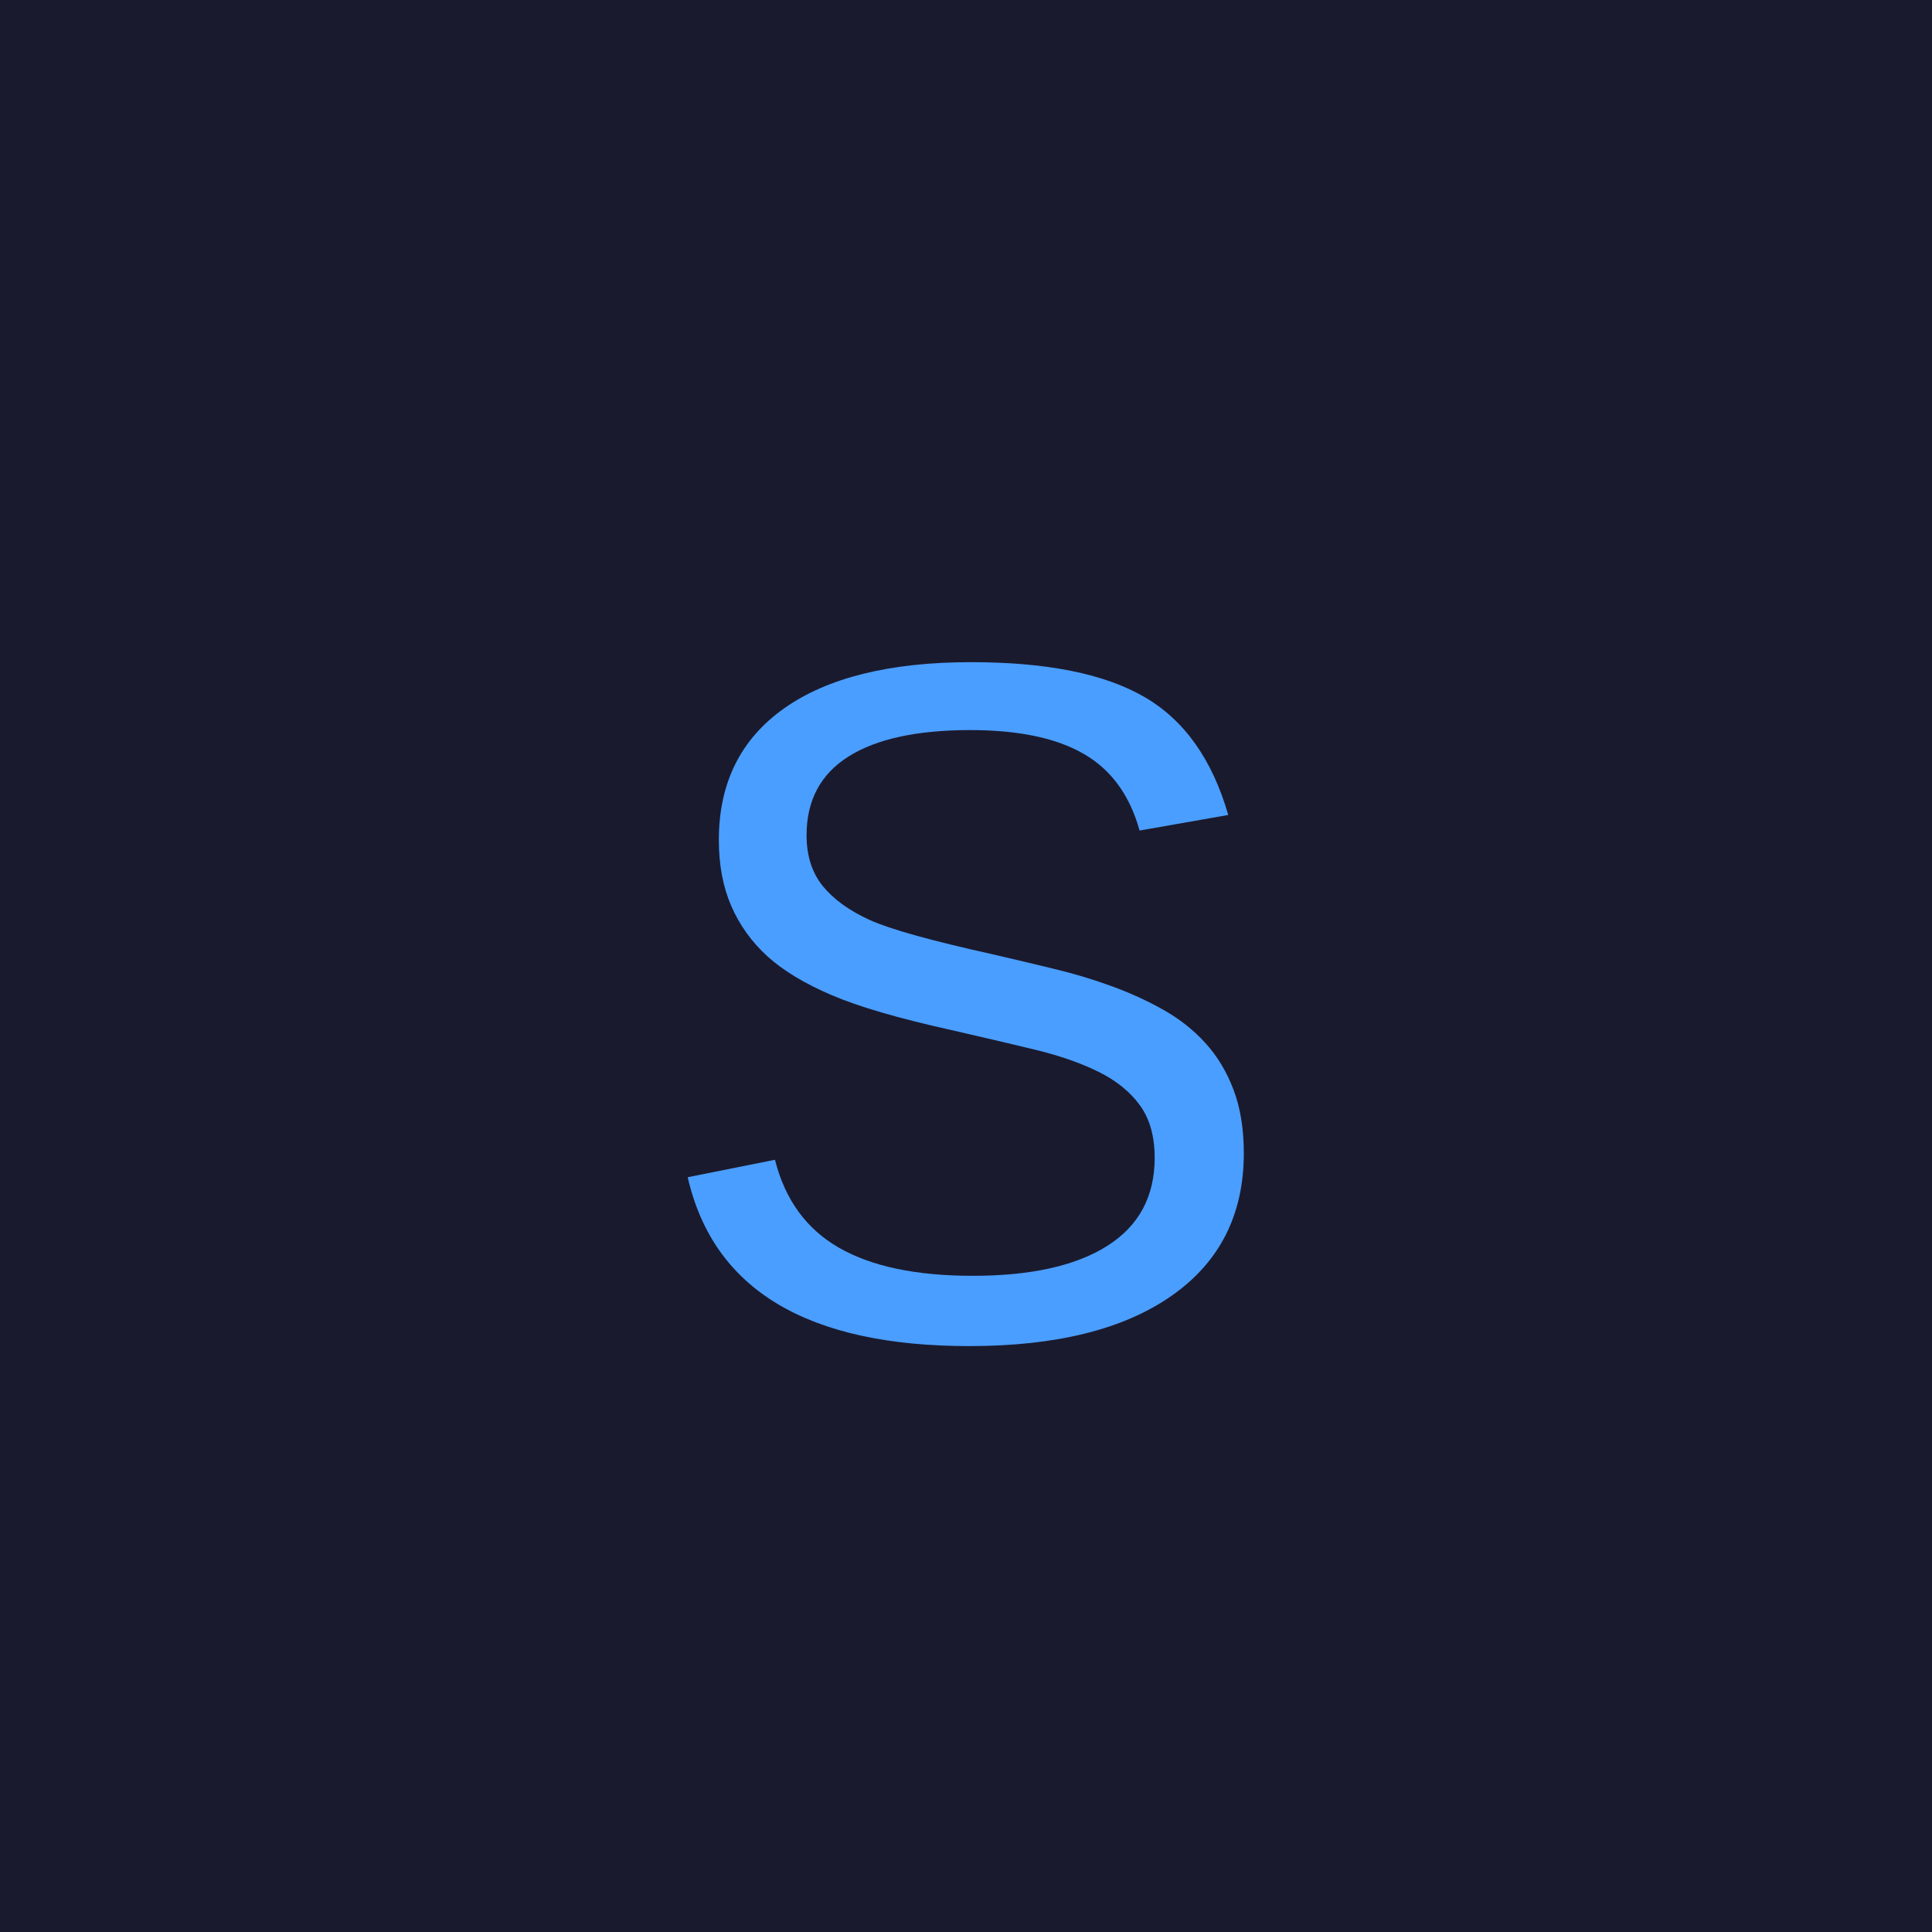
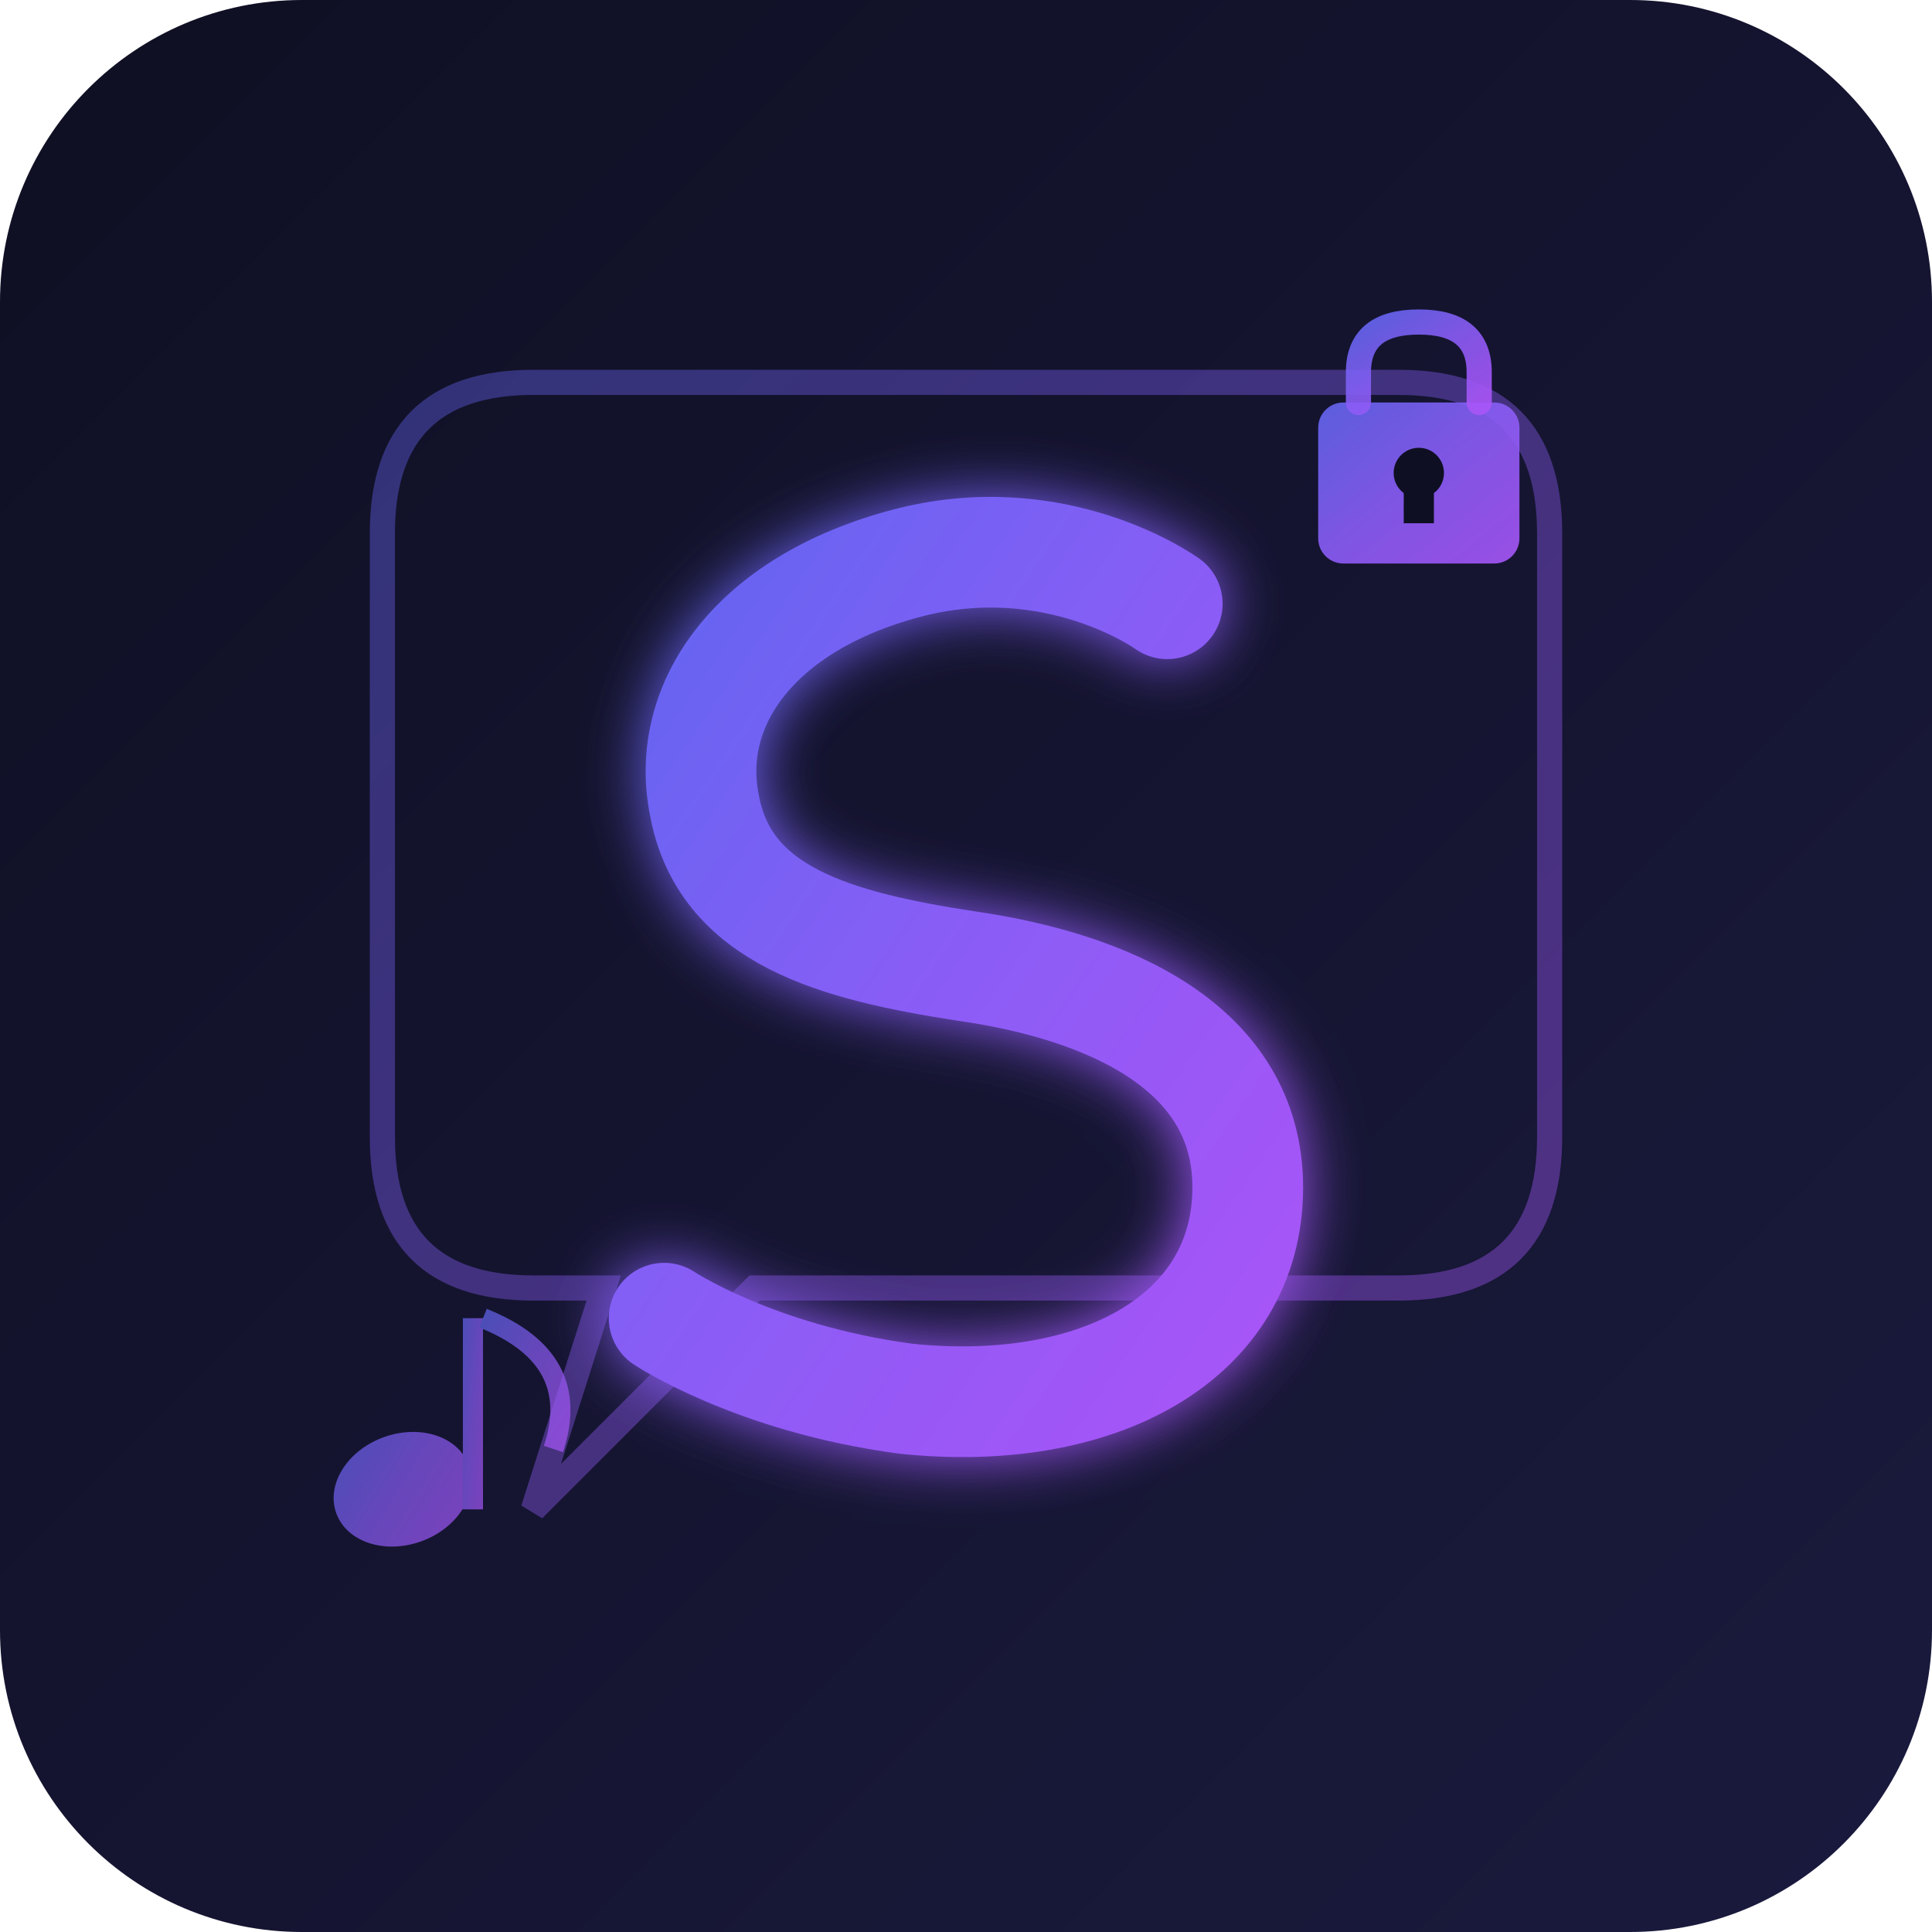
<svg xmlns="http://www.w3.org/2000/svg" width="192" height="192" viewBox="0 0 192 192">
-   <rect width="192" height="192" fill="#1a1a2e" />
-   <text x="50%" y="55%" font-family="Arial, sans-serif" font-size="96" fill="#4a9eff" text-anchor="middle" dominant-baseline="middle">S</text>
+   <defs>
+     <linearGradient id="bgGrad" x1="0%" y1="0%" x2="100%" y2="100%">
+       <stop offset="0%" style="stop-color:#0f0f23" />
+       <stop offset="100%" style="stop-color:#1a1a3e" />
+     </linearGradient>
+     <linearGradient id="accentGrad" x1="0%" y1="0%" x2="100%" y2="100%">
+       <stop offset="0%" style="stop-color:#6366f1" />
+       <stop offset="50%" style="stop-color:#8b5cf6" />
+       <stop offset="100%" style="stop-color:#a855f7" />
+     </linearGradient>
+     <filter id="glow" x="-50%" y="-50%" width="200%" height="200%">
+       <feGaussianBlur stdDeviation="3" result="coloredBlur" />
+       <feMerge>
+         <feMergeNode in="coloredBlur" />
+         <feMergeNode in="SourceGraphic" />
+       </feMerge>
+     </filter>
+   </defs>
+   <rect width="192" height="192" fill="url(#bgGrad)" rx="30" />
+   <path d="M 38 53            Q 38 38, 53 38            L 139 38            Q 154 38, 154 53            L 154 113            Q 154 128, 139 128            L 75 128            L 53 150            L 60 128            L 53 128            Q 38 128, 38 113            Z" fill="none" stroke="url(#accentGrad)" stroke-width="2.5" opacity="0.4" />
+   <g filter="url(#glow)">
+     <path d="M 116 60              C 116 60, 105 52, 90 56              C 75 60, 68 70, 70 80              C 72 91, 83 94, 96 96              C 110 98, 124 104, 124 118              C 124 133, 109 141, 90 139              C 75 137, 66 131, 66 131" fill="none" stroke="url(#accentGrad)" stroke-width="11" stroke-linecap="round" stroke-linejoin="round" />
+   </g>
+   <g transform="translate(131, 32)">
+     <rect x="0" y="8" width="20" height="16" rx="2.5" fill="url(#accentGrad)" opacity="0.9" />
+     <path d="M 4 8 L 4 5 Q 4 0, 10 0 Q 16 0, 16 5 L 16 8" fill="none" stroke="url(#accentGrad)" stroke-width="2.5" stroke-linecap="round" opacity="0.9" />
+     <circle cx="10" cy="15" r="2.5" fill="#0f0f23" />
+     <rect x="8.5" y="15" width="3" height="5" fill="#0f0f23" />
+   </g>
+   <g transform="translate(32, 131)" opacity="0.7">
+     <ellipse cx="8" cy="17" rx="7" ry="5.5" fill="url(#accentGrad)" transform="rotate(-20, 8, 17)" />
+     <rect x="14" y="0" width="2" height="19" fill="url(#accentGrad)" />
+     <path d="M 16 0 Q 26 4, 23 13" fill="none" stroke="url(#accentGrad)" stroke-width="2" />
+   </g>
</svg>
